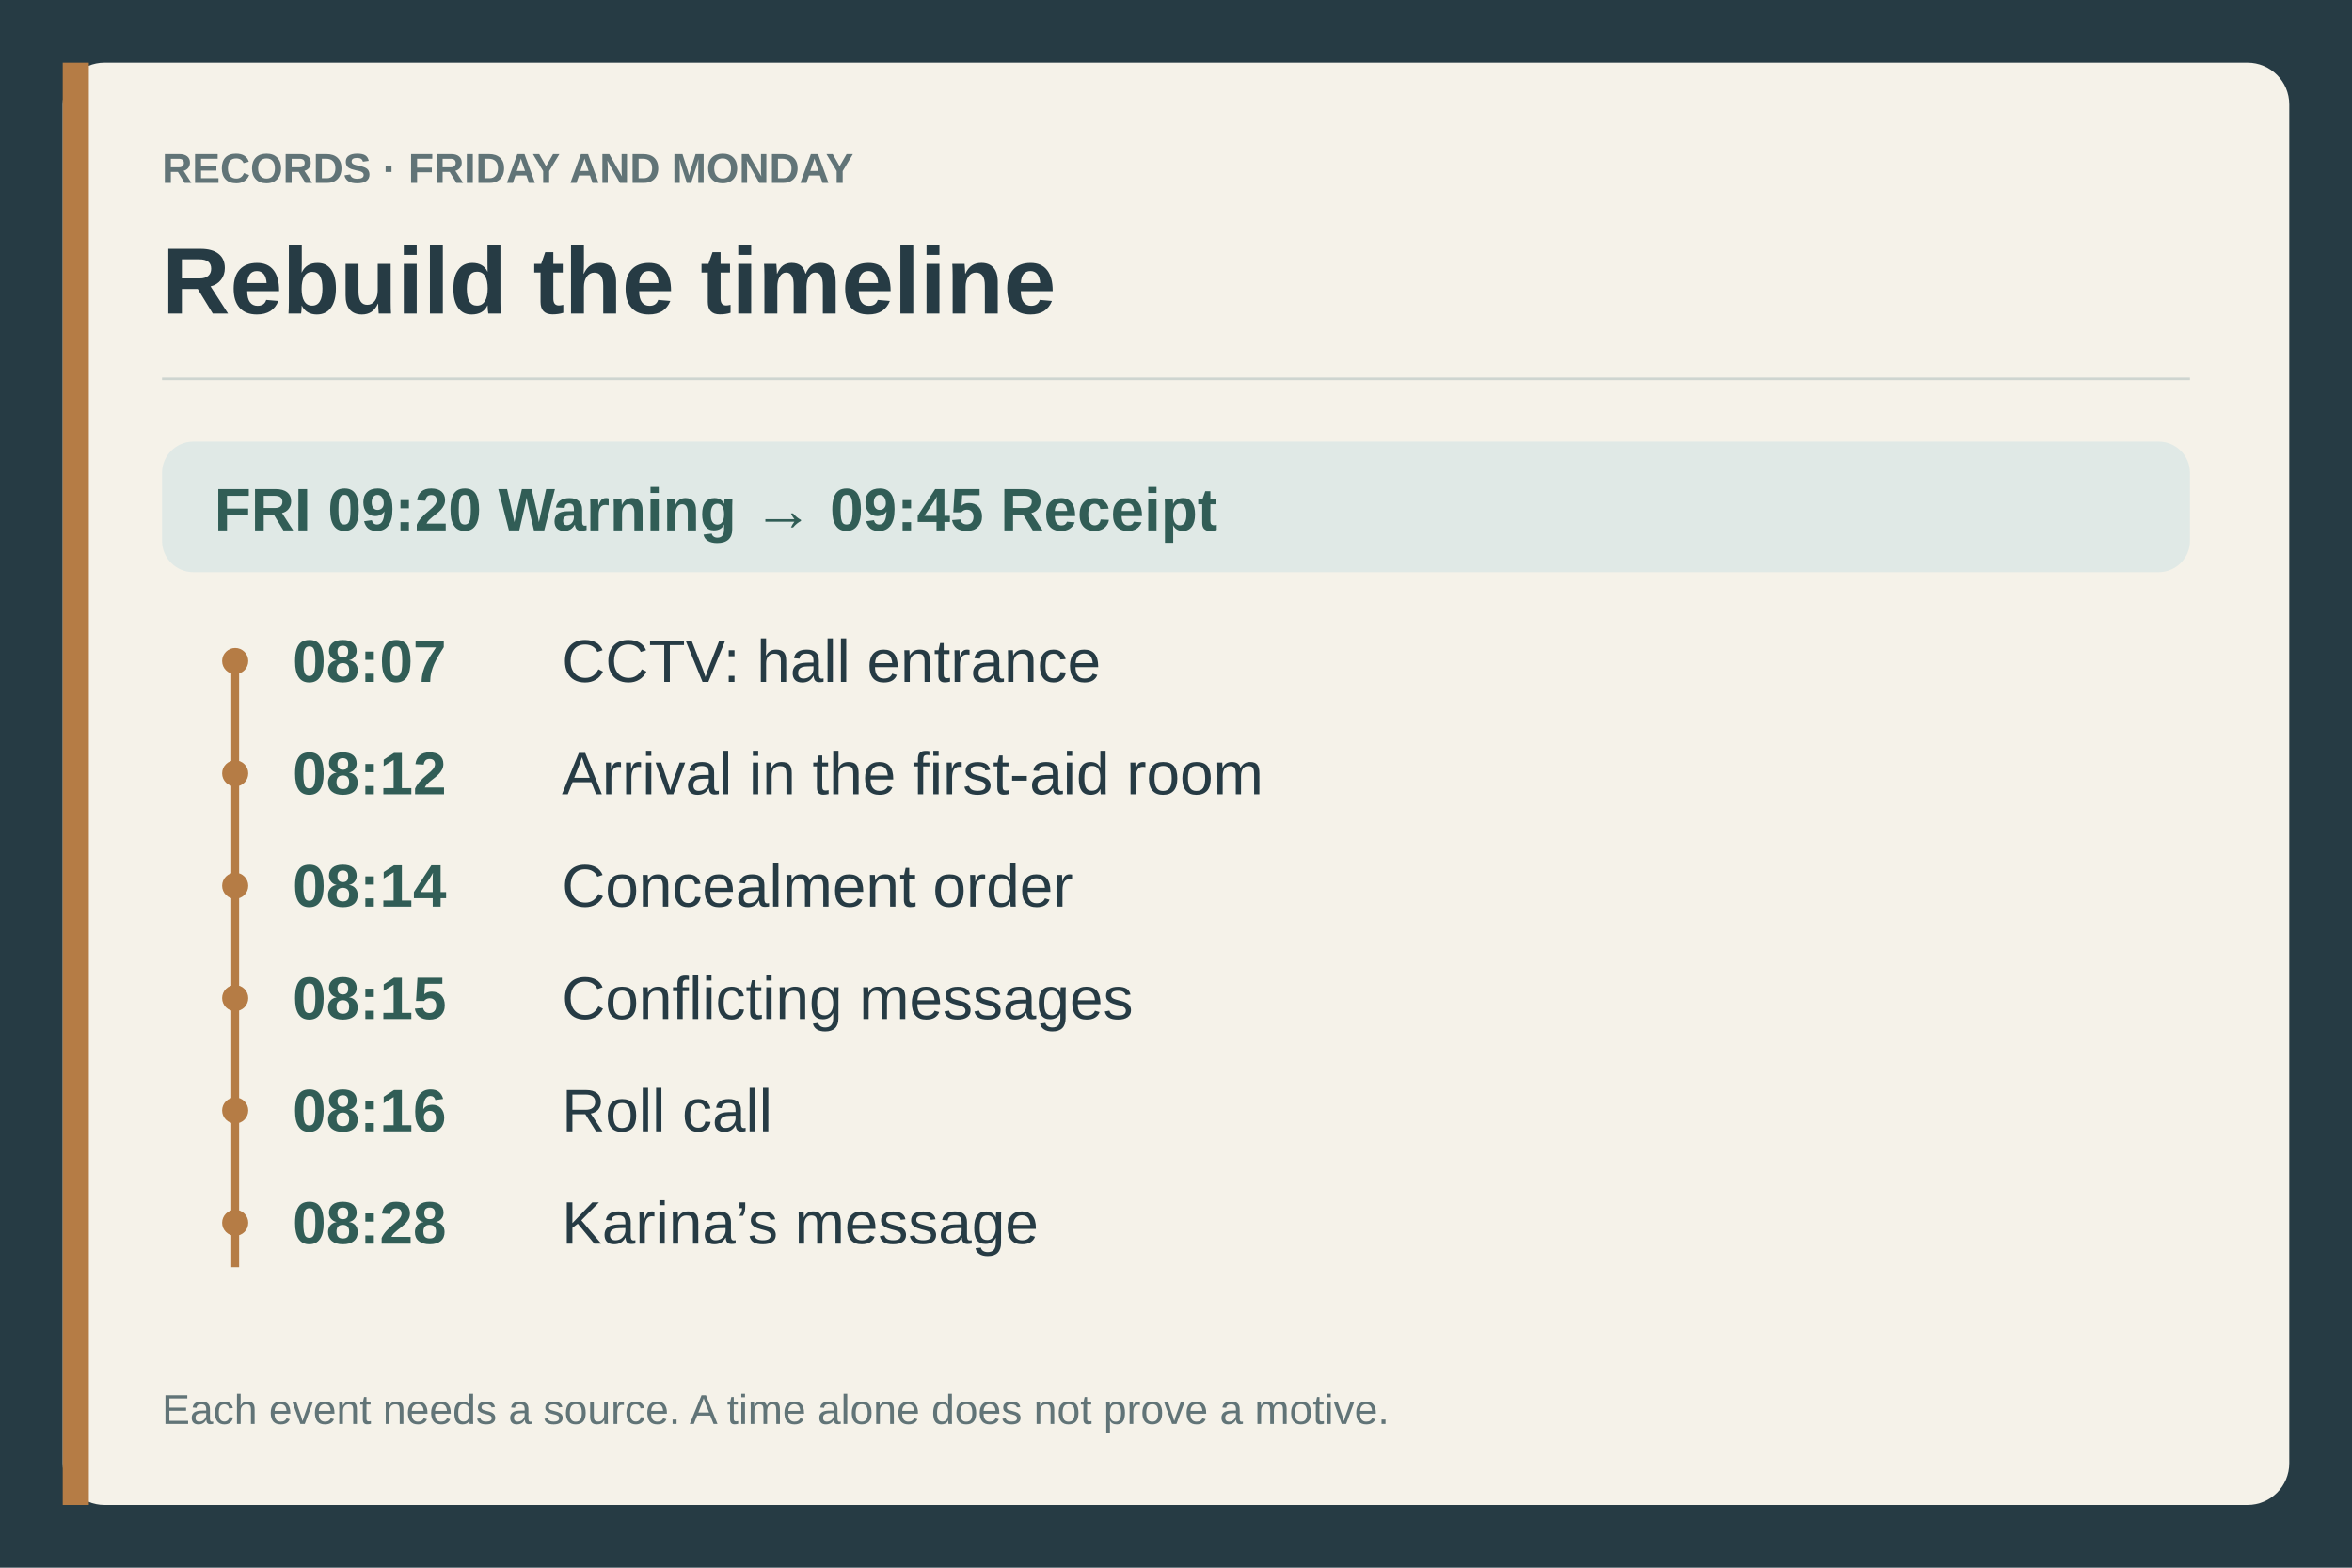
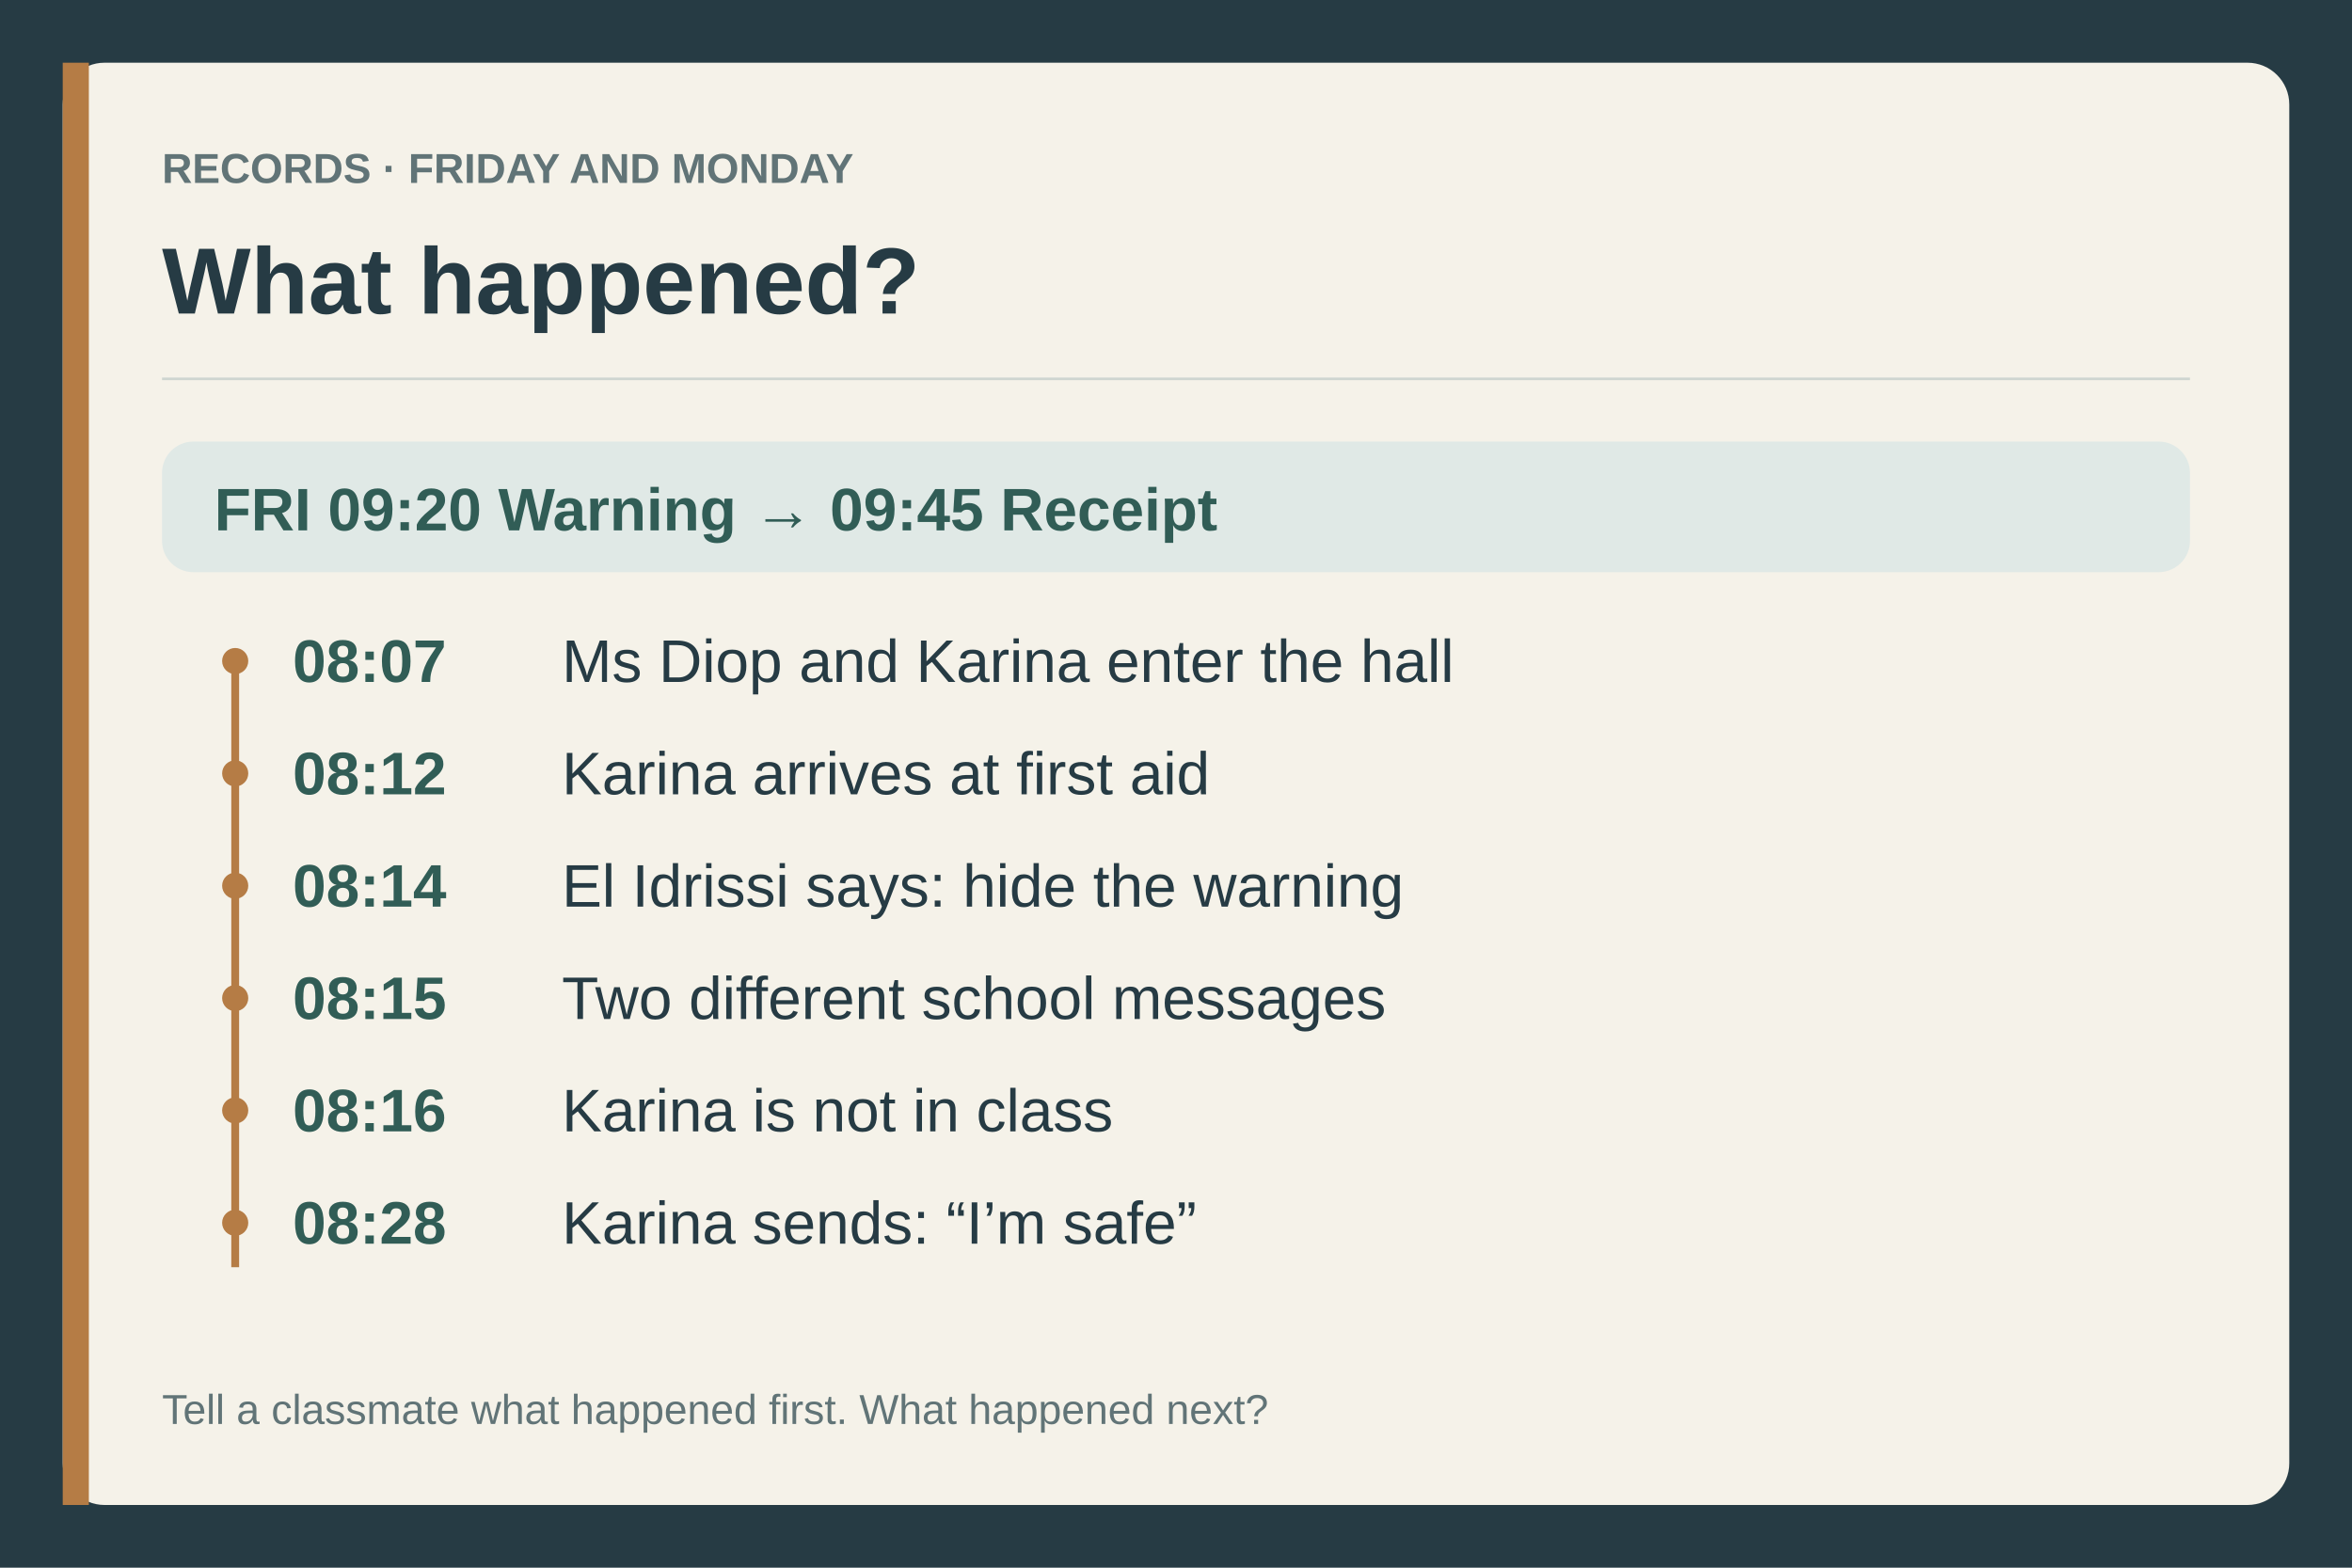
<svg xmlns="http://www.w3.org/2000/svg" width="900" height="600" viewBox="0 0 900 600">
  <g font-family="Arial, sans-serif">
    <rect x="0" y="0" width="900" height="600" rx="0" fill="#263b44" />
    <rect x="24" y="24" width="852" height="552" rx="16" fill="#f5f2e9" />
    <rect x="24" y="24" width="10" height="552" rx="0" fill="#b57c45" />
    <text x="62" y="70" font-size="16" fill="#617477" font-weight="700">RECORDS · FRIDAY AND MONDAY</text>
-     <text x="62" y="120" font-size="36" fill="#263b44" font-weight="700">Rebuild the timeline</text>
+     <text x="62" y="120" font-size="36" fill="#263b44" font-weight="700">What happened?</text>
    <path d="M62 145H838" stroke="#ced5d0" />
    <rect x="62" y="169" width="776" height="50" rx="12" fill="#e0e9e6" />
    <text x="82" y="203" font-size="23" fill="#315d56" font-weight="700">FRI  09:20  Warning      →      09:45  Receipt</text>
    <path d="M90 252V485" stroke="#b57c45" stroke-width="3" />
    <circle cx="90" cy="253" r="5" fill="#b57c45" />
    <text x="112" y="261" font-size="23" fill="#315d56" font-weight="700">08:07</text>
-     <text x="215" y="261" font-size="23" fill="#263b44" font-weight="400">CCTV: hall entrance</text>
+     <text x="215" y="261" font-size="23" fill="#263b44" font-weight="400">Ms Diop and Karina enter the hall</text>
    <circle cx="90" cy="296" r="5" fill="#b57c45" />
    <text x="112" y="304" font-size="23" fill="#315d56" font-weight="700">08:12</text>
-     <text x="215" y="304" font-size="23" fill="#263b44" font-weight="400">Arrival in the first-aid room</text>
+     <text x="215" y="304" font-size="23" fill="#263b44" font-weight="400">Karina arrives at first aid</text>
    <circle cx="90" cy="339" r="5" fill="#b57c45" />
    <text x="112" y="347" font-size="23" fill="#315d56" font-weight="700">08:14</text>
-     <text x="215" y="347" font-size="23" fill="#263b44" font-weight="400">Concealment order</text>
+     <text x="215" y="347" font-size="23" fill="#263b44" font-weight="400">El Idrissi says: hide the warning</text>
    <circle cx="90" cy="382" r="5" fill="#b57c45" />
    <text x="112" y="390" font-size="23" fill="#315d56" font-weight="700">08:15</text>
-     <text x="215" y="390" font-size="23" fill="#263b44" font-weight="400">Conflicting messages</text>
+     <text x="215" y="390" font-size="23" fill="#263b44" font-weight="400">Two different school messages</text>
    <circle cx="90" cy="425" r="5" fill="#b57c45" />
    <text x="112" y="433" font-size="23" fill="#315d56" font-weight="700">08:16</text>
-     <text x="215" y="433" font-size="23" fill="#263b44" font-weight="400">Roll call</text>
+     <text x="215" y="433" font-size="23" fill="#263b44" font-weight="400">Karina is not in class</text>
    <circle cx="90" cy="468" r="5" fill="#b57c45" />
    <text x="112" y="476" font-size="23" fill="#315d56" font-weight="700">08:28</text>
-     <text x="215" y="476" font-size="23" fill="#263b44" font-weight="400">Karina’s message</text>
-     <text x="62" y="545" font-size="16" fill="#617477" font-weight="400">Each event needs a source. A time alone does not prove a motive.</text>
+     <text x="215" y="476" font-size="23" fill="#263b44" font-weight="400">Karina sends: “I’m safe”</text>
+     <text x="62" y="545" font-size="16" fill="#617477" font-weight="400">Tell a classmate what happened first. What happened next?</text>
  </g>
</svg>
